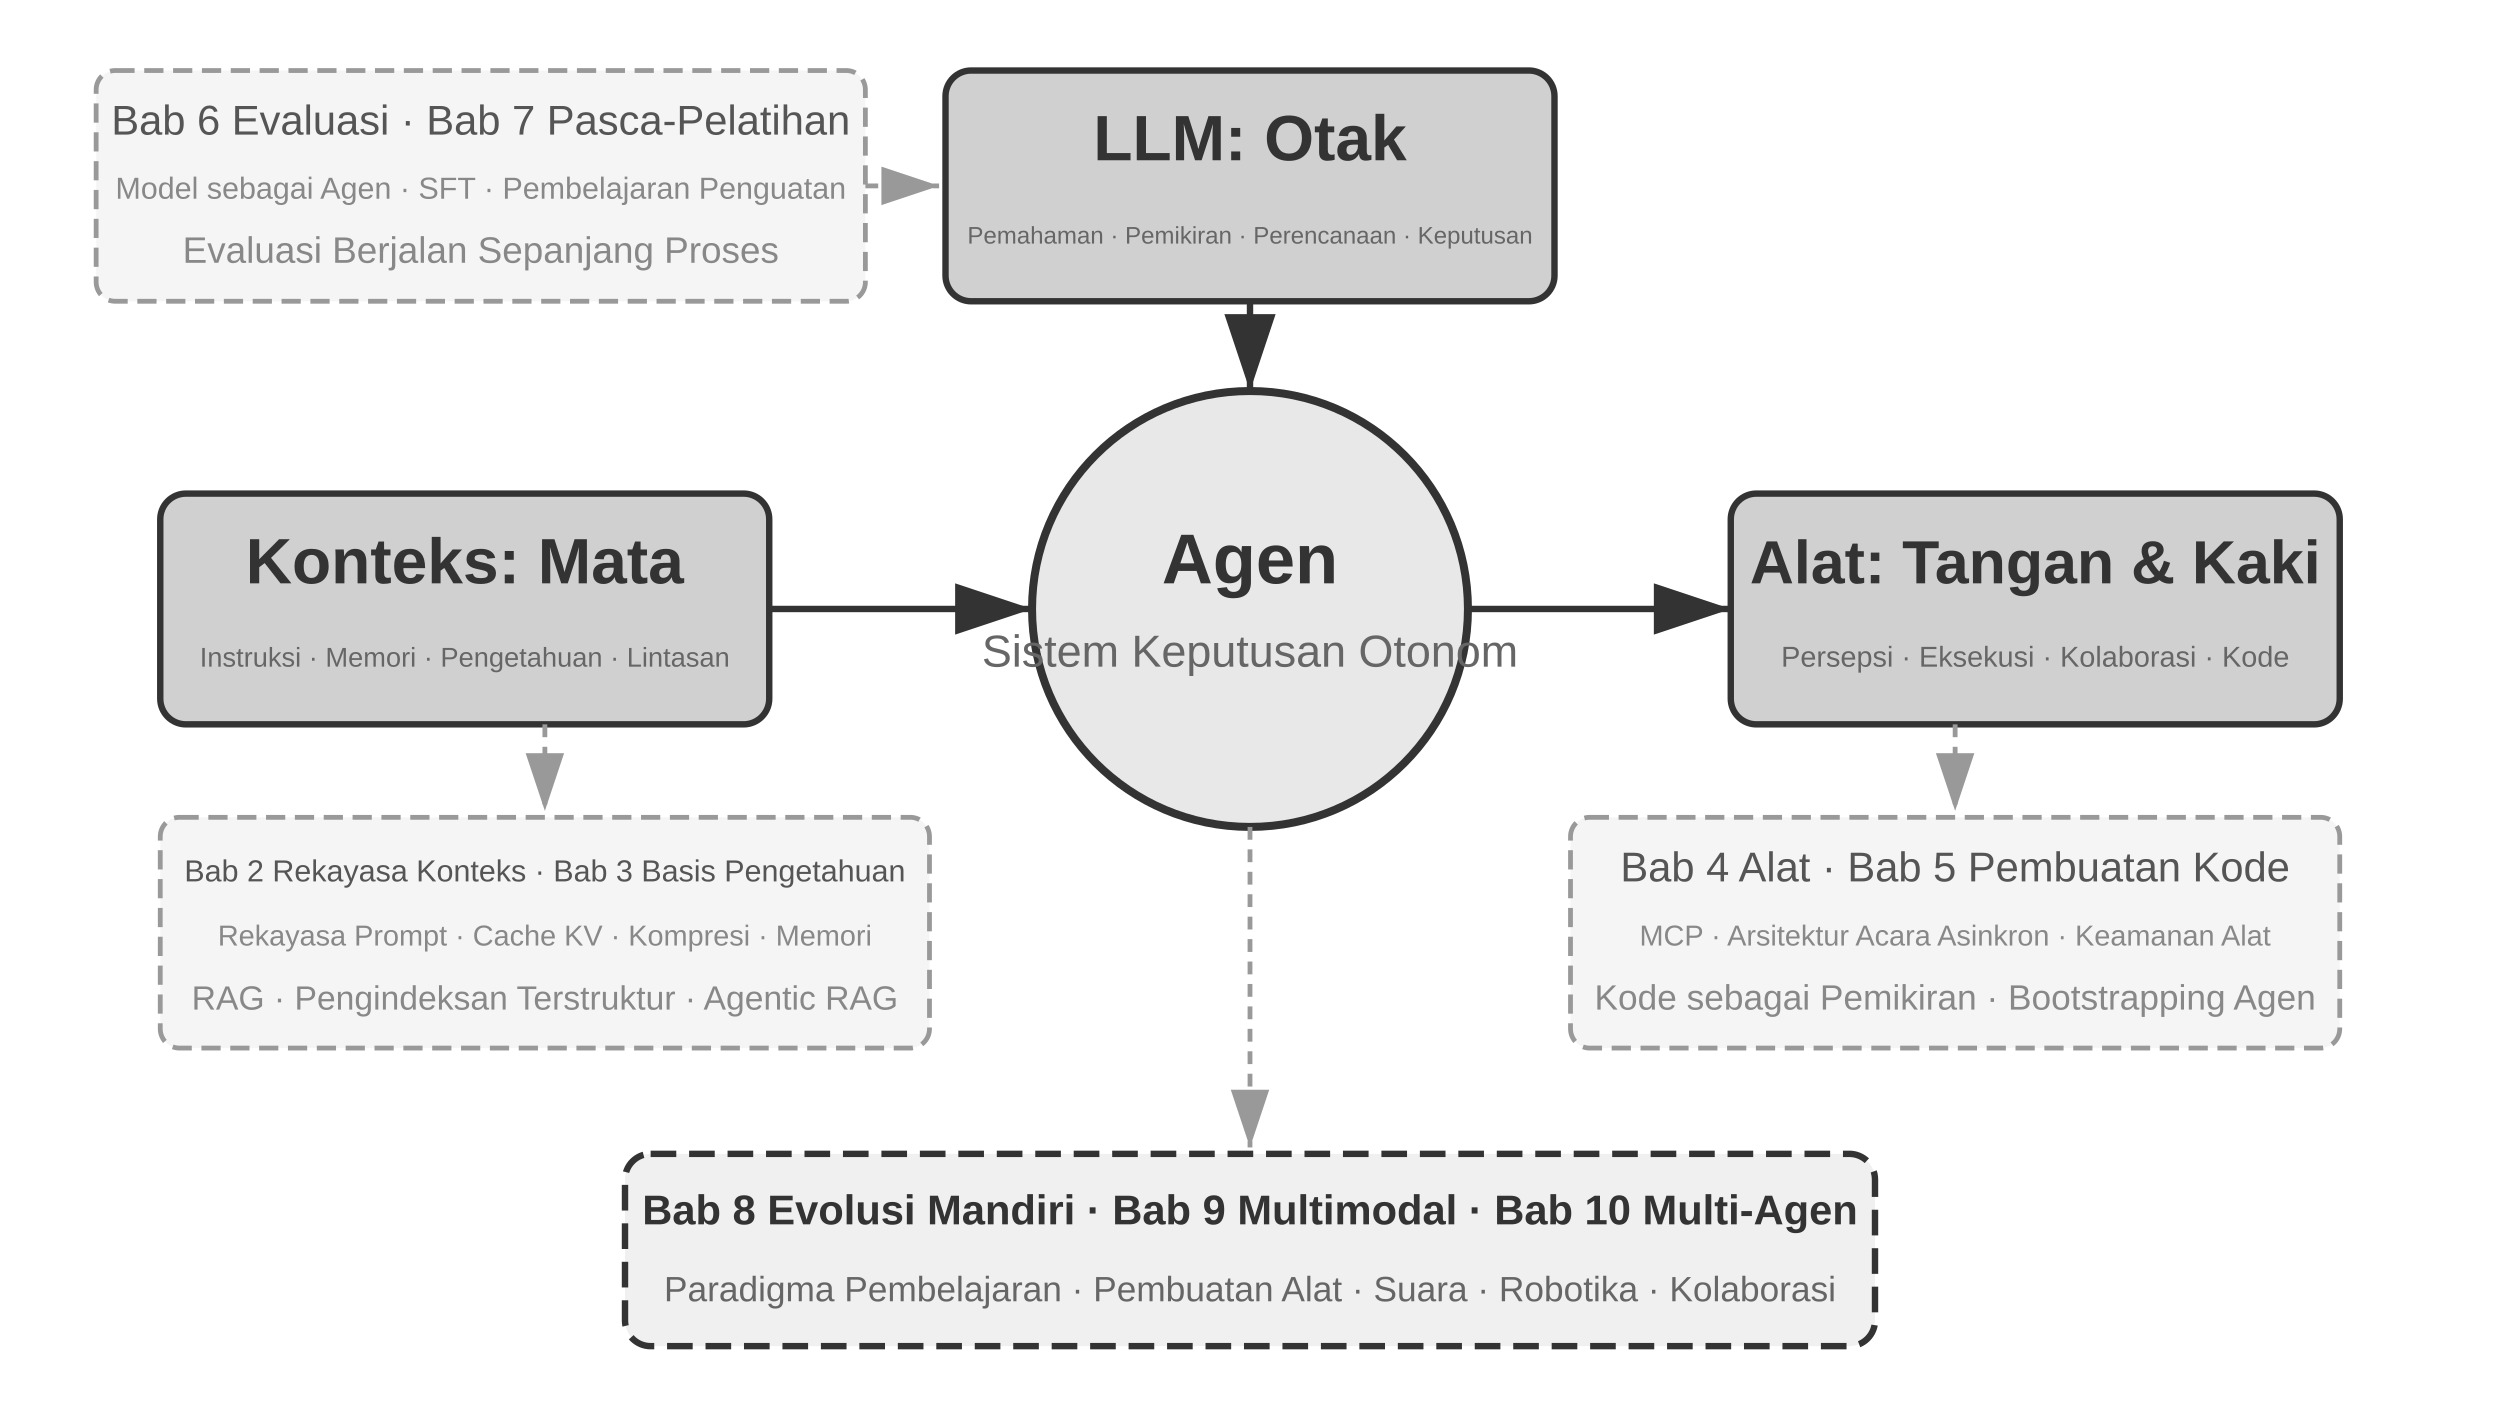
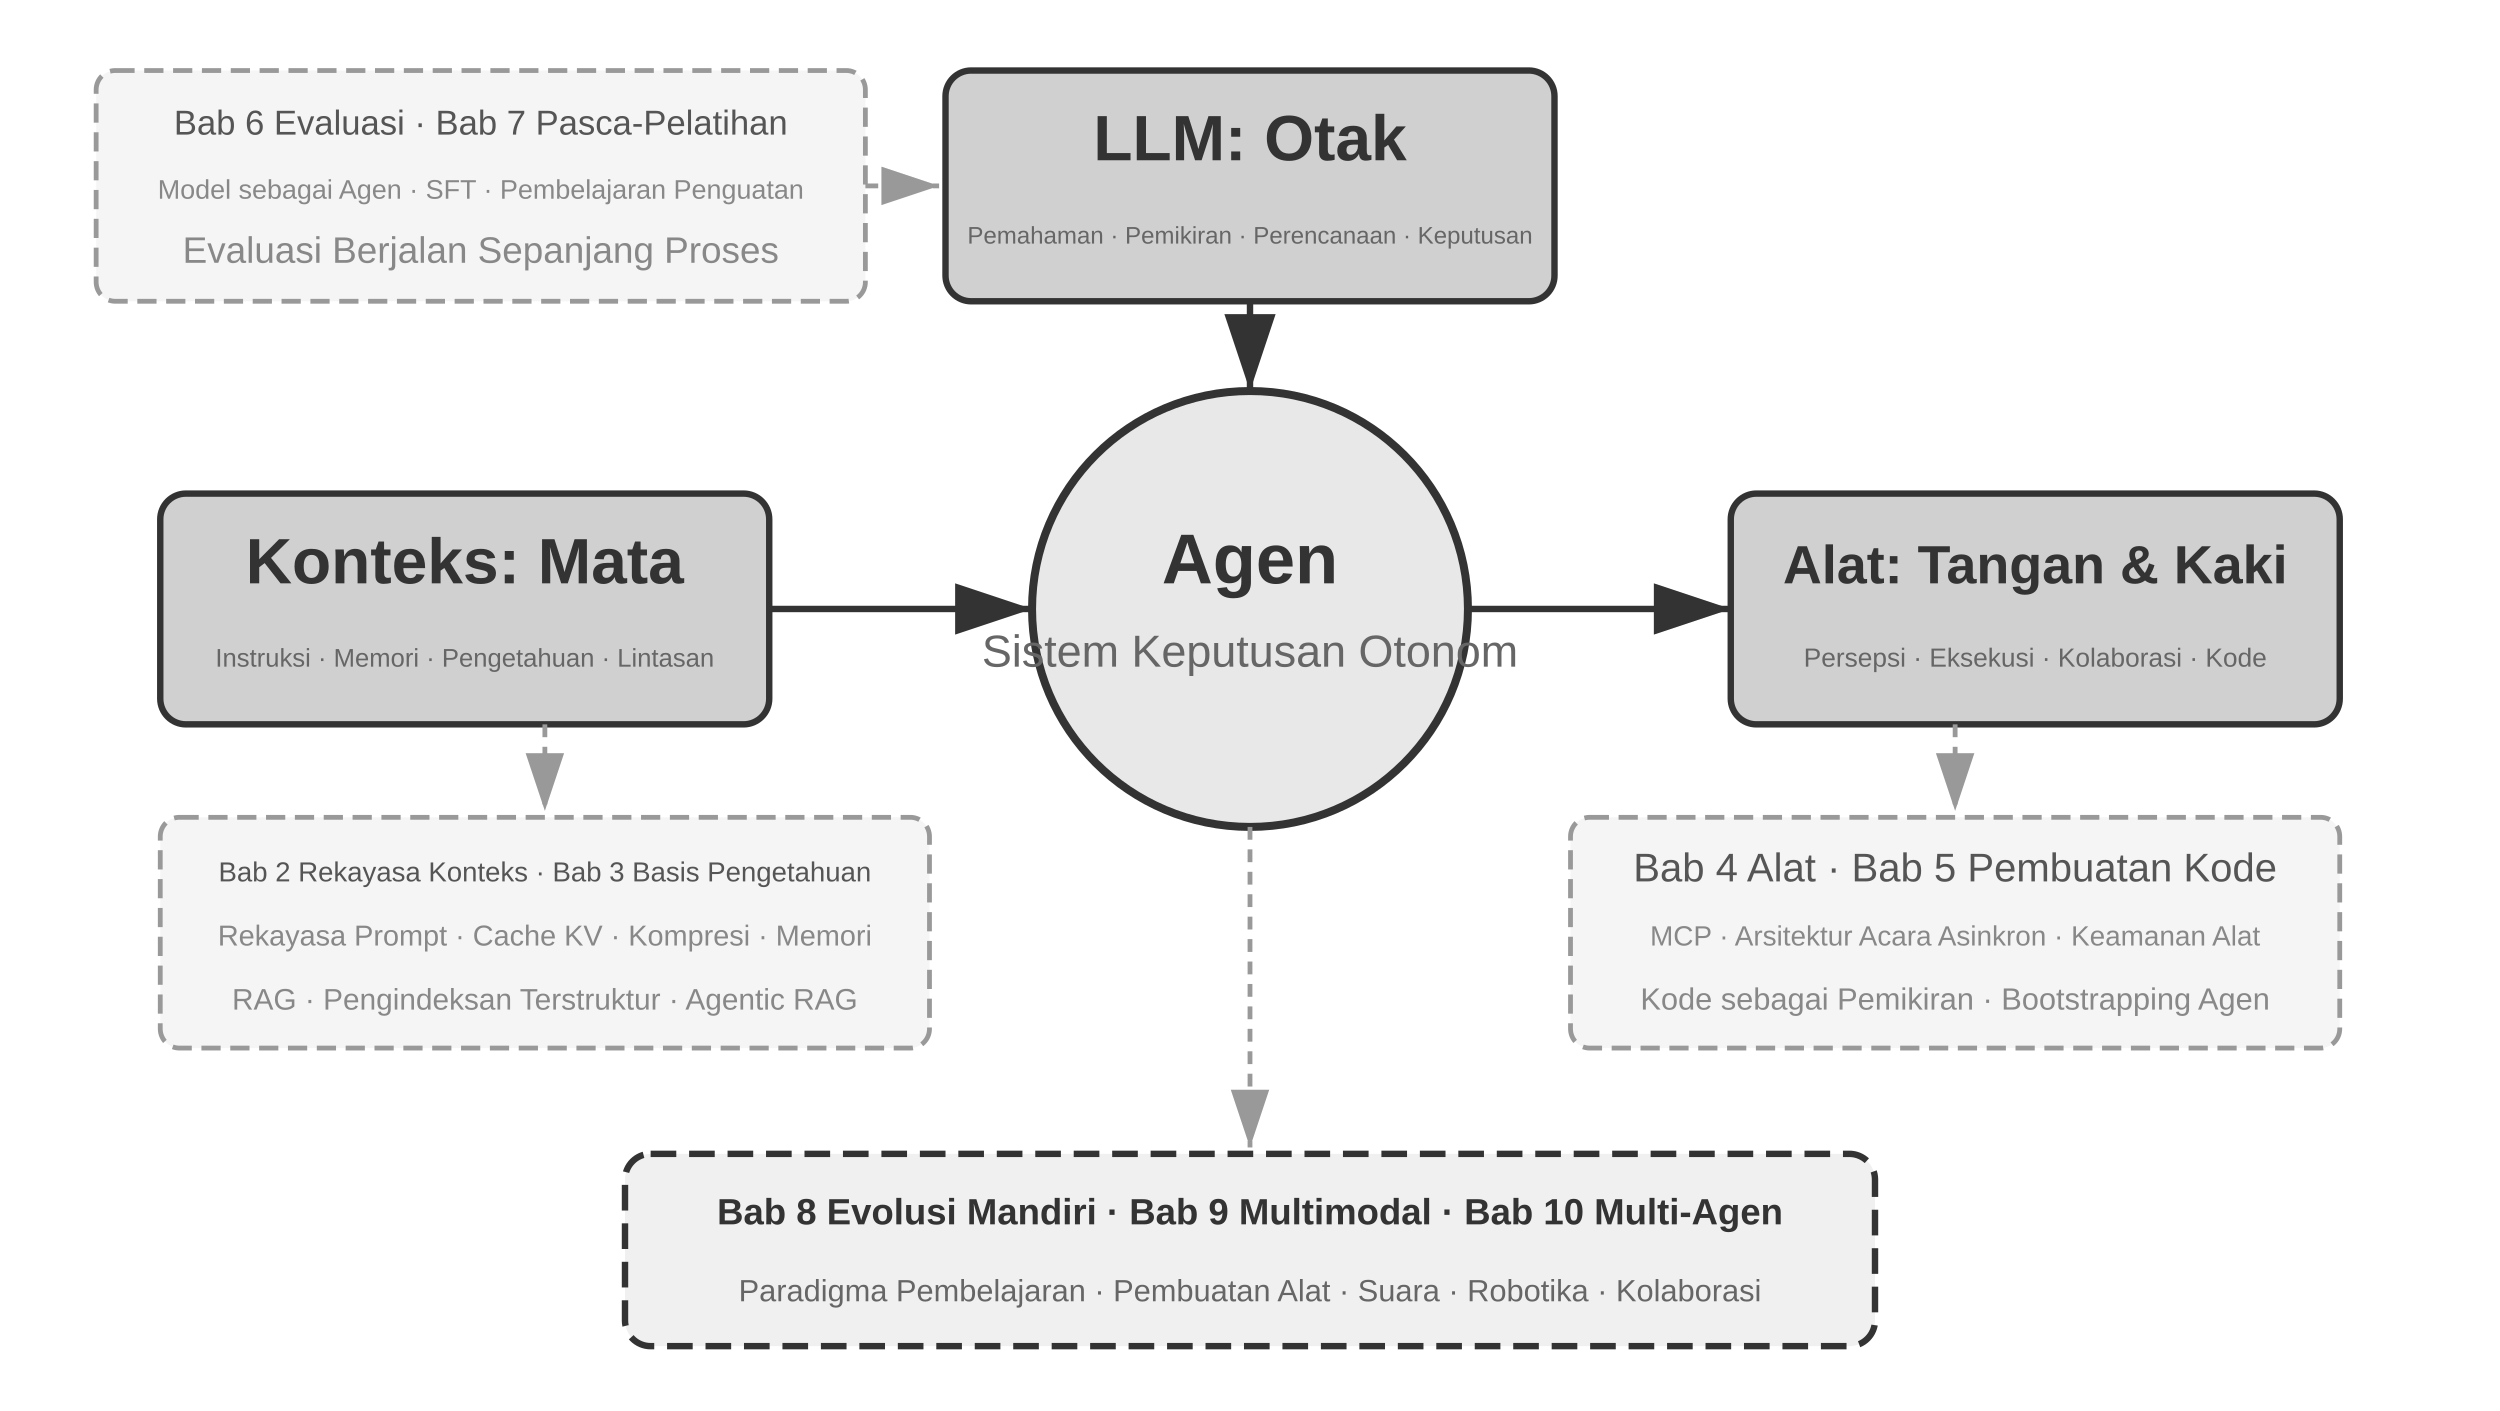
<svg xmlns="http://www.w3.org/2000/svg" viewBox="0 40 780 440" width="780" height="440" style="background:#ffffff">
  <defs>
    <marker id="ah" markerWidth="12" markerHeight="8" refX="12" refY="4" orient="auto">
      <polygon points="0 0, 12 4, 0 8" fill="#333333" />
    </marker>
    <marker id="ah-light" markerWidth="12" markerHeight="8" refX="12" refY="4" orient="auto">
      <polygon points="0 0, 12 4, 0 8" fill="#999999" />
    </marker>
  </defs>
  <circle cx="390" cy="230" r="68" fill="#e8e8e8" stroke="#333333" stroke-width="2.5" />
  <text x="390" y="222" font-family="Arial, 'Helvetica Neue', Helvetica, 'PingFang SC', 'Microsoft YaHei', sans-serif" font-size="22" fill="#333333" text-anchor="middle" font-weight="bold">Agen</text>
  <text x="390" y="248" font-family="Arial, 'Helvetica Neue', Helvetica, 'PingFang SC', 'Microsoft YaHei', sans-serif" font-size="14" fill="#666666" text-anchor="middle">Sistem Keputusan Otonom</text>
  <rect x="295" y="62" width="190" height="72" rx="8" fill="#d0d0d0" stroke="#333333" stroke-width="2" />
  <text x="390" y="90" font-family="Arial, 'Helvetica Neue', Helvetica, 'PingFang SC', 'Microsoft YaHei', sans-serif" font-size="20" fill="#333333" text-anchor="middle" font-weight="bold">LLM: Otak</text>
  <text x="390" y="116" font-family="Arial, 'Helvetica Neue', Helvetica, 'PingFang SC', 'Microsoft YaHei', sans-serif" font-size="7.5" fill="#666666" text-anchor="middle">Pemahaman · Pemikiran · Perencanaan · Keputusan</text>
  <line x1="390" y1="134" x2="390" y2="162" stroke="#333333" stroke-width="2" marker-end="url(#ah)" />
  <rect x="50" y="194" width="190" height="72" rx="8" fill="#d0d0d0" stroke="#333333" stroke-width="2" />
  <text x="145" y="222" font-family="Arial, 'Helvetica Neue', Helvetica, 'PingFang SC', 'Microsoft YaHei', sans-serif" font-size="20" fill="#333333" text-anchor="middle" font-weight="bold">Konteks: Mata</text>
-   <text x="145" y="248" font-family="Arial, 'Helvetica Neue', Helvetica, 'PingFang SC', 'Microsoft YaHei', sans-serif" font-size="8.5" fill="#666666" text-anchor="middle">Instruksi · Memori · Pengetahuan · Lintasan</text>
+   <text x="145" y="248" font-family="Arial, 'Helvetica Neue', Helvetica, 'PingFang SC', 'Microsoft YaHei', sans-serif" font-size="8.0" fill="#666666" text-anchor="middle">Instruksi · Memori · Pengetahuan · Lintasan</text>
  <line x1="240" y1="230" x2="322" y2="230" stroke="#333333" stroke-width="2" marker-end="url(#ah)" />
  <rect x="540" y="194" width="190" height="72" rx="8" fill="#d0d0d0" stroke="#333333" stroke-width="2" />
-   <text x="635" y="222" font-family="Arial, 'Helvetica Neue', Helvetica, 'PingFang SC', 'Microsoft YaHei', sans-serif" font-size="19" fill="#333333" text-anchor="middle" font-weight="bold">Alat: Tangan &amp; Kaki</text>
-   <text x="635" y="248" font-family="Arial, 'Helvetica Neue', Helvetica, 'PingFang SC', 'Microsoft YaHei', sans-serif" font-size="9" fill="#666666" text-anchor="middle">Persepsi · Eksekusi · Kolaborasi · Kode</text>
+   <text x="635" y="222" font-family="Arial, 'Helvetica Neue', Helvetica, 'PingFang SC', 'Microsoft YaHei', sans-serif" font-size="16.8" fill="#333333" text-anchor="middle" font-weight="bold">Alat: Tangan &amp; Kaki</text>
+   <text x="635" y="248" font-family="Arial, 'Helvetica Neue', Helvetica, 'PingFang SC', 'Microsoft YaHei', sans-serif" font-size="8.2" fill="#666666" text-anchor="middle">Persepsi · Eksekusi · Kolaborasi · Kode</text>
  <line x1="458" y1="230" x2="540" y2="230" stroke="#333333" stroke-width="2" marker-end="url(#ah)" />
  <rect x="30" y="62" width="240" height="72" rx="6" fill="#f5f5f5" stroke="#999999" stroke-width="1.5" stroke-dasharray="6,3" />
-   <text x="150" y="82" font-family="Arial, 'Helvetica Neue', Helvetica, 'PingFang SC', 'Microsoft YaHei', sans-serif" font-size="13" fill="#555555" text-anchor="middle">Bab 6 Evaluasi · Bab 7 Pasca-Pelatihan</text>
-   <text x="150" y="102" font-family="Arial, 'Helvetica Neue', Helvetica, 'PingFang SC', 'Microsoft YaHei', sans-serif" font-size="9.5" fill="#888888" text-anchor="middle">Model sebagai Agen · SFT · Pembelajaran Penguatan</text>
+   <text x="150" y="82" font-family="Arial, 'Helvetica Neue', Helvetica, 'PingFang SC', 'Microsoft YaHei', sans-serif" font-size="10.8" fill="#555555" text-anchor="middle">Bab 6 Evaluasi · Bab 7 Pasca-Pelatihan</text>
+   <text x="150" y="102" font-family="Arial, 'Helvetica Neue', Helvetica, 'PingFang SC', 'Microsoft YaHei', sans-serif" font-size="8.4" fill="#888888" text-anchor="middle">Model sebagai Agen · SFT · Pembelajaran Penguatan</text>
  <text x="150" y="122" font-family="Arial, 'Helvetica Neue', Helvetica, 'PingFang SC', 'Microsoft YaHei', sans-serif" font-size="11.5" fill="#888888" text-anchor="middle">Evaluasi Berjalan Sepanjang Proses</text>
  <line x1="270" y1="98" x2="293" y2="98" stroke="#999999" stroke-width="1.5" stroke-dasharray="4,3" marker-end="url(#ah-light)" />
  <rect x="50" y="295" width="240" height="72" rx="6" fill="#f5f5f5" stroke="#999999" stroke-width="1.5" stroke-dasharray="6,3" />
-   <text x="170" y="315" font-family="Arial, 'Helvetica Neue', Helvetica, 'PingFang SC', 'Microsoft YaHei', sans-serif" font-size="9.5" fill="#555555" text-anchor="middle">Bab 2 Rekayasa Konteks · Bab 3 Basis Pengetahuan</text>
+   <text x="170" y="315" font-family="Arial, 'Helvetica Neue', Helvetica, 'PingFang SC', 'Microsoft YaHei', sans-serif" font-size="8.6" fill="#555555" text-anchor="middle">Bab 2 Rekayasa Konteks · Bab 3 Basis Pengetahuan</text>
  <text x="170" y="335" font-family="Arial, 'Helvetica Neue', Helvetica, 'PingFang SC', 'Microsoft YaHei', sans-serif" font-size="9" fill="#888888" text-anchor="middle">Rekayasa Prompt · Cache KV · Kompresi · Memori</text>
-   <text x="170" y="355" font-family="Arial, 'Helvetica Neue', Helvetica, 'PingFang SC', 'Microsoft YaHei', sans-serif" font-size="10.5" fill="#888888" text-anchor="middle">RAG · Pengindeksan Terstruktur · Agentic RAG</text>
+   <text x="170" y="355" font-family="Arial, 'Helvetica Neue', Helvetica, 'PingFang SC', 'Microsoft YaHei', sans-serif" font-size="9.3" fill="#888888" text-anchor="middle">RAG · Pengindeksan Terstruktur · Agentic RAG</text>
  <line x1="170" y1="266" x2="170" y2="293" stroke="#999999" stroke-width="1.5" stroke-dasharray="4,3" marker-end="url(#ah-light)" />
  <rect x="490" y="295" width="240" height="72" rx="6" fill="#f5f5f5" stroke="#999999" stroke-width="1.5" stroke-dasharray="6,3" />
-   <text x="610" y="315" font-family="Arial, 'Helvetica Neue', Helvetica, 'PingFang SC', 'Microsoft YaHei', sans-serif" font-size="13" fill="#555555" text-anchor="middle">Bab 4 Alat · Bab 5 Pembuatan Kode</text>
-   <text x="610" y="335" font-family="Arial, 'Helvetica Neue', Helvetica, 'PingFang SC', 'Microsoft YaHei', sans-serif" font-size="9" fill="#888888" text-anchor="middle">MCP · Arsitektur Acara Asinkron · Keamanan Alat</text>
-   <text x="610" y="355" font-family="Arial, 'Helvetica Neue', Helvetica, 'PingFang SC', 'Microsoft YaHei', sans-serif" font-size="11" fill="#888888" text-anchor="middle">Kode sebagai Pemikiran · Bootstrapping Agen</text>
+   <text x="610" y="315" font-family="Arial, 'Helvetica Neue', Helvetica, 'PingFang SC', 'Microsoft YaHei', sans-serif" font-size="12.5" fill="#555555" text-anchor="middle">Bab 4 Alat · Bab 5 Pembuatan Kode</text>
+   <text x="610" y="335" font-family="Arial, 'Helvetica Neue', Helvetica, 'PingFang SC', 'Microsoft YaHei', sans-serif" font-size="8.7" fill="#888888" text-anchor="middle">MCP · Arsitektur Acara Asinkron · Keamanan Alat</text>
+   <text x="610" y="355" font-family="Arial, 'Helvetica Neue', Helvetica, 'PingFang SC', 'Microsoft YaHei', sans-serif" font-size="9.6" fill="#888888" text-anchor="middle">Kode sebagai Pemikiran · Bootstrapping Agen</text>
  <line x1="610" y1="266" x2="610" y2="293" stroke="#999999" stroke-width="1.5" stroke-dasharray="4,3" marker-end="url(#ah-light)" />
  <rect x="195" y="400" width="390" height="60" rx="8" fill="#f0f0f0" stroke="#333333" stroke-width="2" stroke-dasharray="8,4" />
-   <text x="390" y="422" font-family="Arial, 'Helvetica Neue', Helvetica, 'PingFang SC', 'Microsoft YaHei', sans-serif" font-size="13" fill="#333333" text-anchor="middle" font-weight="bold">Bab 8 Evolusi Mandiri · Bab 9 Multimodal · Bab 10 Multi-Agen</text>
-   <text x="390" y="446" font-family="Arial, 'Helvetica Neue', Helvetica, 'PingFang SC', 'Microsoft YaHei', sans-serif" font-size="11" fill="#666666" text-anchor="middle">Paradigma Pembelajaran · Pembuatan Alat · Suara · Robotika · Kolaborasi</text>
+   <text x="390" y="422" font-family="Arial, 'Helvetica Neue', Helvetica, 'PingFang SC', 'Microsoft YaHei', sans-serif" font-size="11.4" fill="#333333" text-anchor="middle" font-weight="bold">Bab 8 Evolusi Mandiri · Bab 9 Multimodal · Bab 10 Multi-Agen</text>
+   <text x="390" y="446" font-family="Arial, 'Helvetica Neue', Helvetica, 'PingFang SC', 'Microsoft YaHei', sans-serif" font-size="9.6" fill="#666666" text-anchor="middle">Paradigma Pembelajaran · Pembuatan Alat · Suara · Robotika · Kolaborasi</text>
  <line x1="390" y1="298" x2="390" y2="398" stroke="#999999" stroke-width="1.5" stroke-dasharray="4,3" marker-end="url(#ah-light)" />
</svg>
